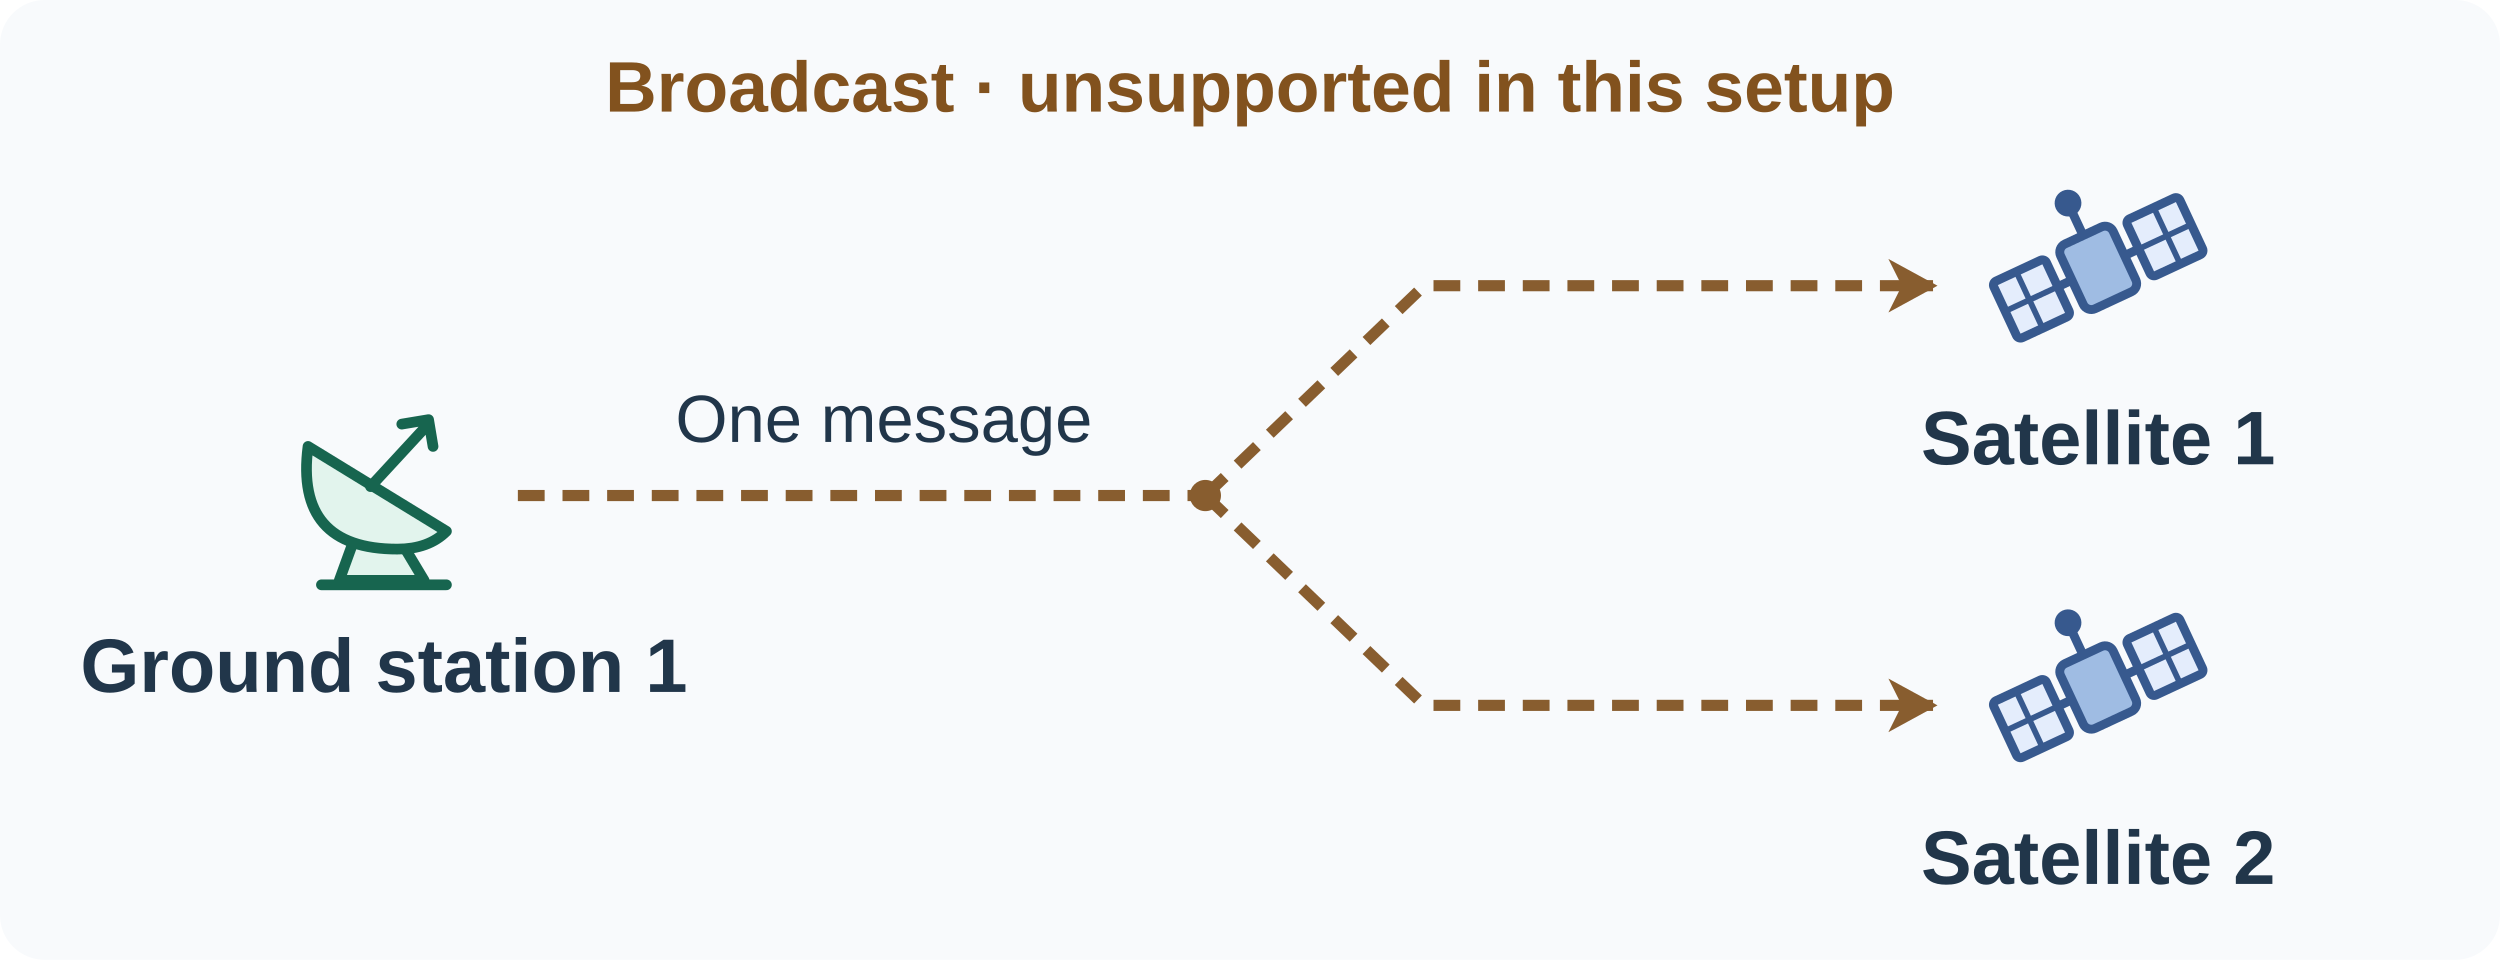
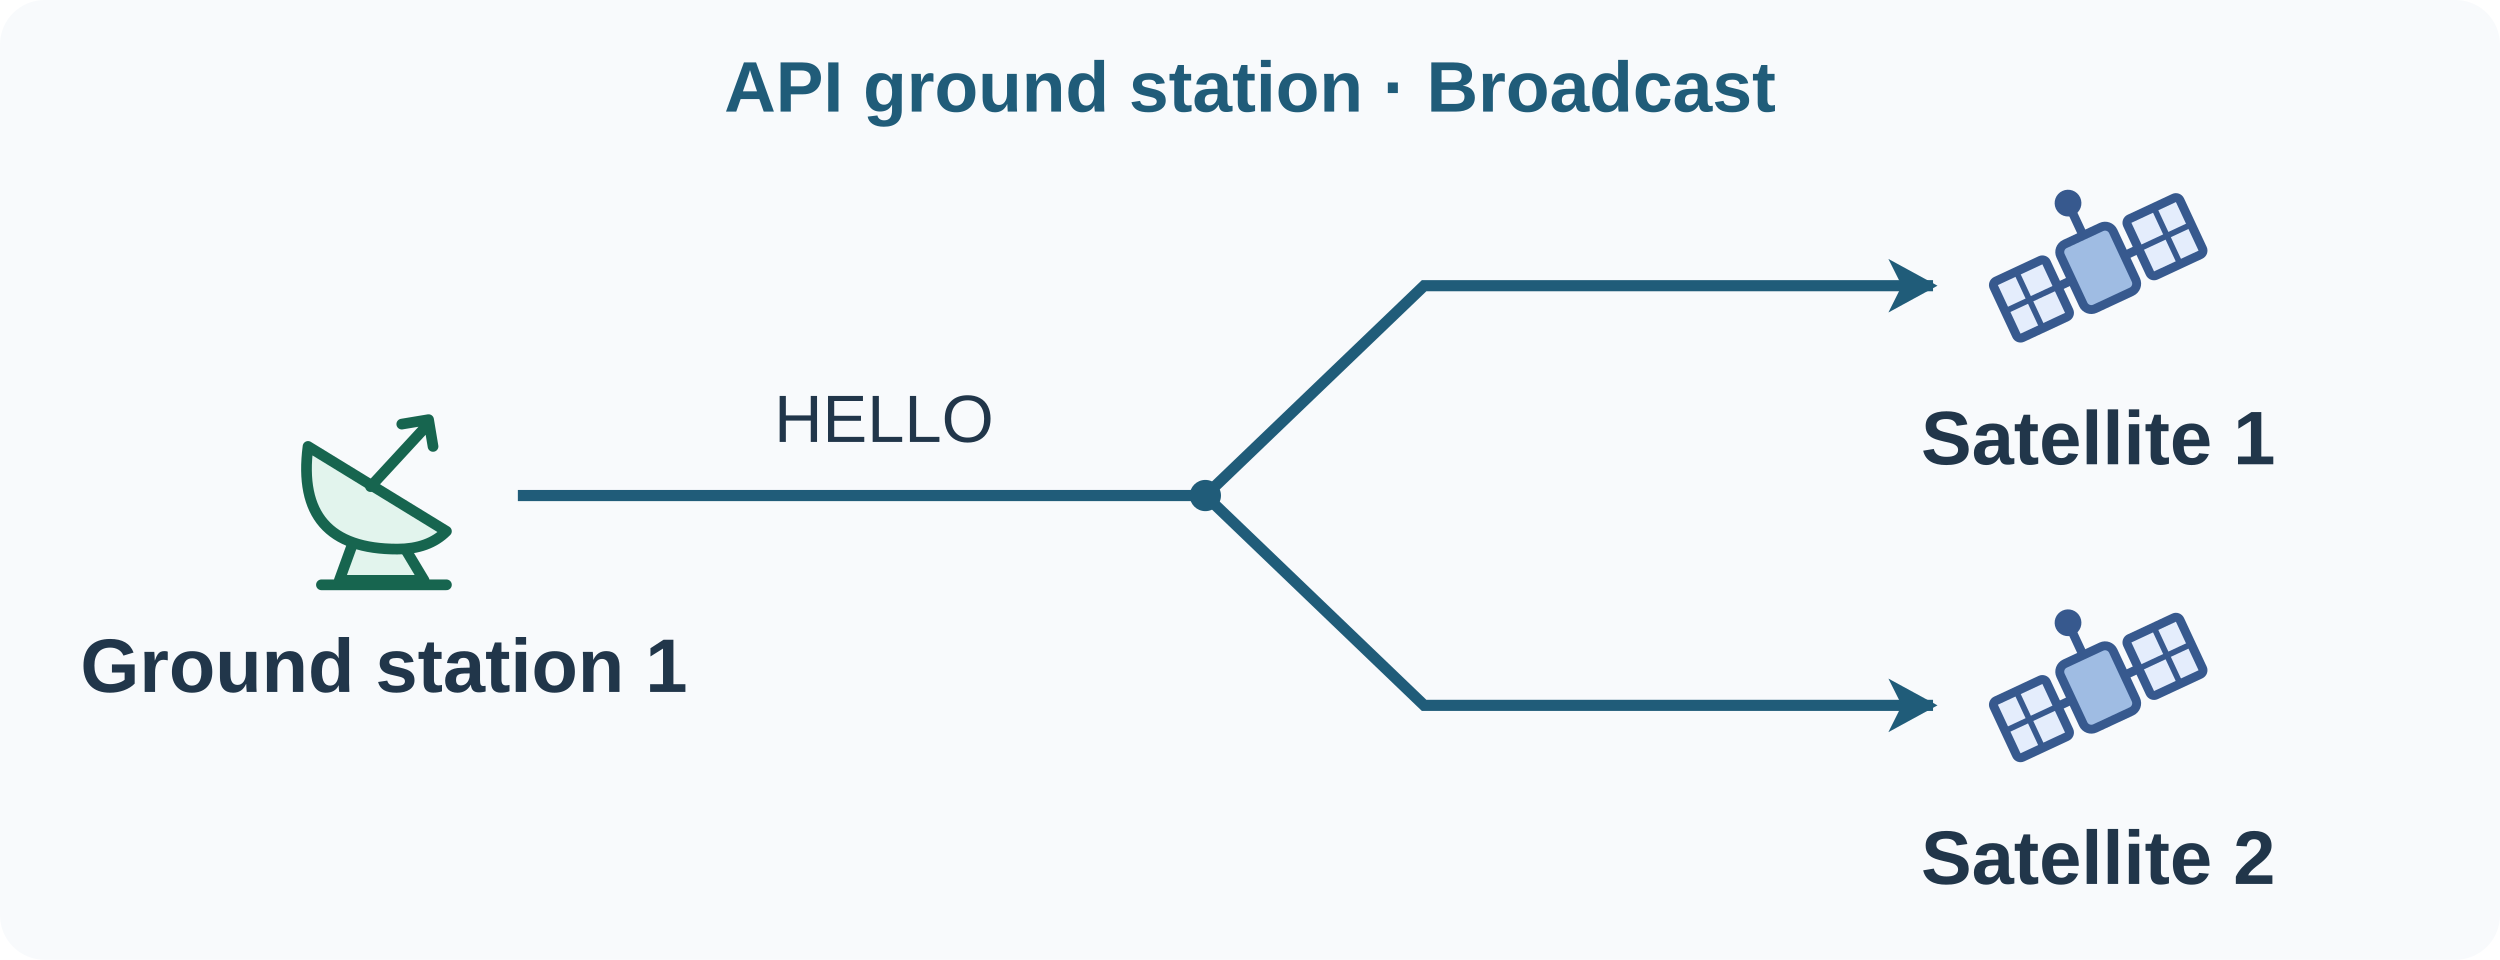
<svg xmlns="http://www.w3.org/2000/svg" xmlns:xlink="http://www.w3.org/1999/xlink" width="560" height="215" viewBox="0 0 560 215" role="img" aria-labelledby="title desc">
  <defs>
    <g id="ground" fill="#e2f4ed" stroke="#17654f" stroke-width="2.4" stroke-linejoin="round" stroke-linecap="round">
      <path d="M-6 8 L-10 19 H9 L3 9 M-14 20 H14" />
      <path d="M-17 -11 Q-20 12 3 12 Q10 12 14 8 Z" />
      <path d="M-3 -2 L9 -15 M4 -16 L10 -17 L11 -11" fill="none" />
    </g>
    <g id="satellite" transform="rotate(-25)" fill="#e4edfc" stroke="#37598e" stroke-width="2" stroke-linejoin="round">
      <path d="M-18 0 H18 M0 -7 V-15" fill="none" />
      <rect x="-23" y="-7" width="13" height="14" rx="1" />
      <rect x="10" y="-7" width="13" height="14" rx="1" />
      <path d="M-17 -7 V7 M17 -7 V7 M-23 0 H-10 M10 0 H23" stroke-width="1.3" />
      <rect x="-6.5" y="-8" width="13" height="16" rx="2" fill="#9fbce3" />
      <circle cy="-16" r="2" fill="#37598e" />
    </g>
    <marker id="arrow" markerUnits="userSpaceOnUse" markerWidth="12" markerHeight="12" refX="10" refY="6" orient="auto">
-       <path d="M0 0 L11 6 L0 12 L3 6 Z" fill="#885d2f" />
+       <path d="M0 0 L11 6 L0 12 L3 6 Z" fill="#205c79" />
    </marker>
  </defs>
  <rect width="560" height="215" rx="10" fill="#f8fafc" />
  <g font-family="Arial, Helvetica, sans-serif" text-anchor="middle" fill="#21364a">
-     <text x="280" y="25" font-size="16" font-weight="bold" fill="#82521e">Broadcast · unsupported in this setup</text>
+     <text x="280" y="25" font-size="16" font-weight="bold" fill="#205c79">API ground station · Broadcast</text>
    <use xlink:href="#ground" x="86" y="111" />
    <text x="86" y="155" font-size="17" font-weight="bold">Ground station 1</text>
    <use xlink:href="#satellite" x="470" y="60" />
    <text x="470" y="104" font-size="17" font-weight="bold">Satellite 1</text>
    <use xlink:href="#satellite" x="470" y="154" />
    <text x="470" y="198" font-size="17" font-weight="bold">Satellite 2</text>
-     <g fill="none" stroke="#885d2f" stroke-width="2.5" stroke-dasharray="6 4">
+     <g fill="none" stroke="#205c79" stroke-width="2.5">
      <path d="M116 111 H270" />
      <path d="M270 111 L319 64 H433" marker-end="url(#arrow)" />
      <path d="M270 111 L319 158 H433" marker-end="url(#arrow)" />
    </g>
-     <circle cx="270" cy="111" r="3.5" fill="#885d2f" />
-     <text x="198" y="99" font-size="15">One message</text>
+     <circle cx="270" cy="111" r="3.5" fill="#205c79" />
+     <text x="198" y="99" font-size="15">HELLO</text>
  </g>
</svg>
